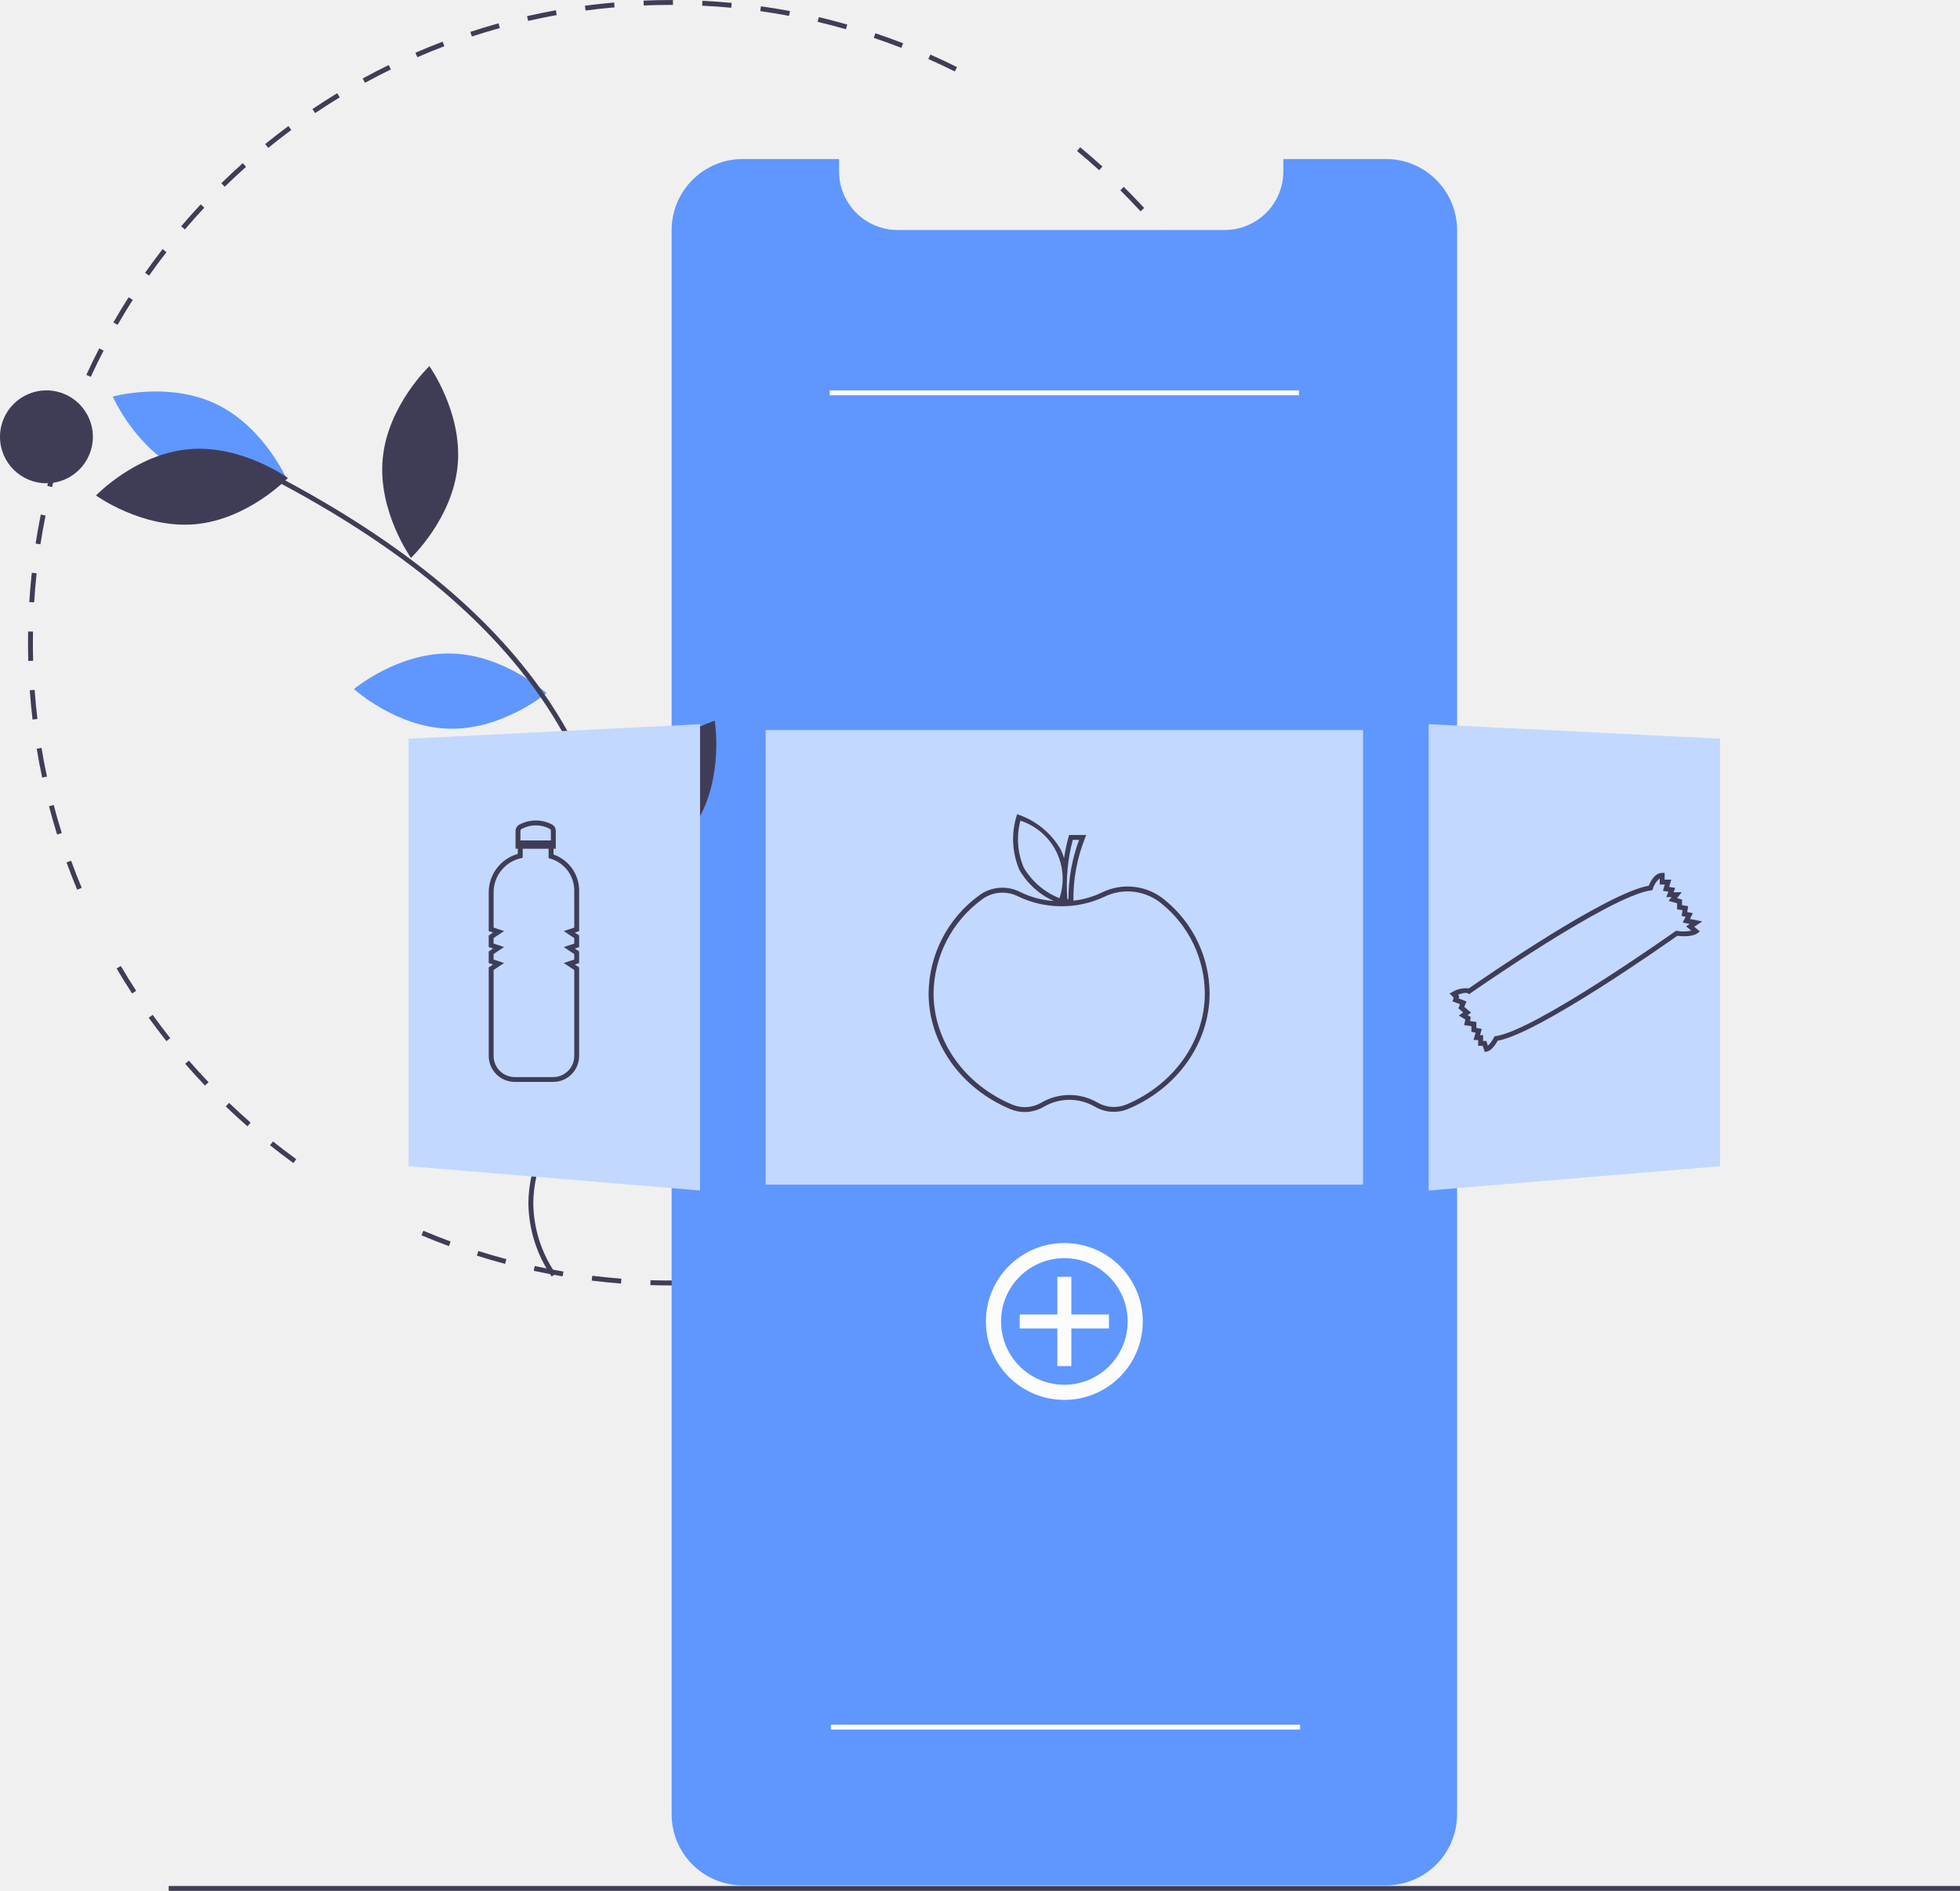
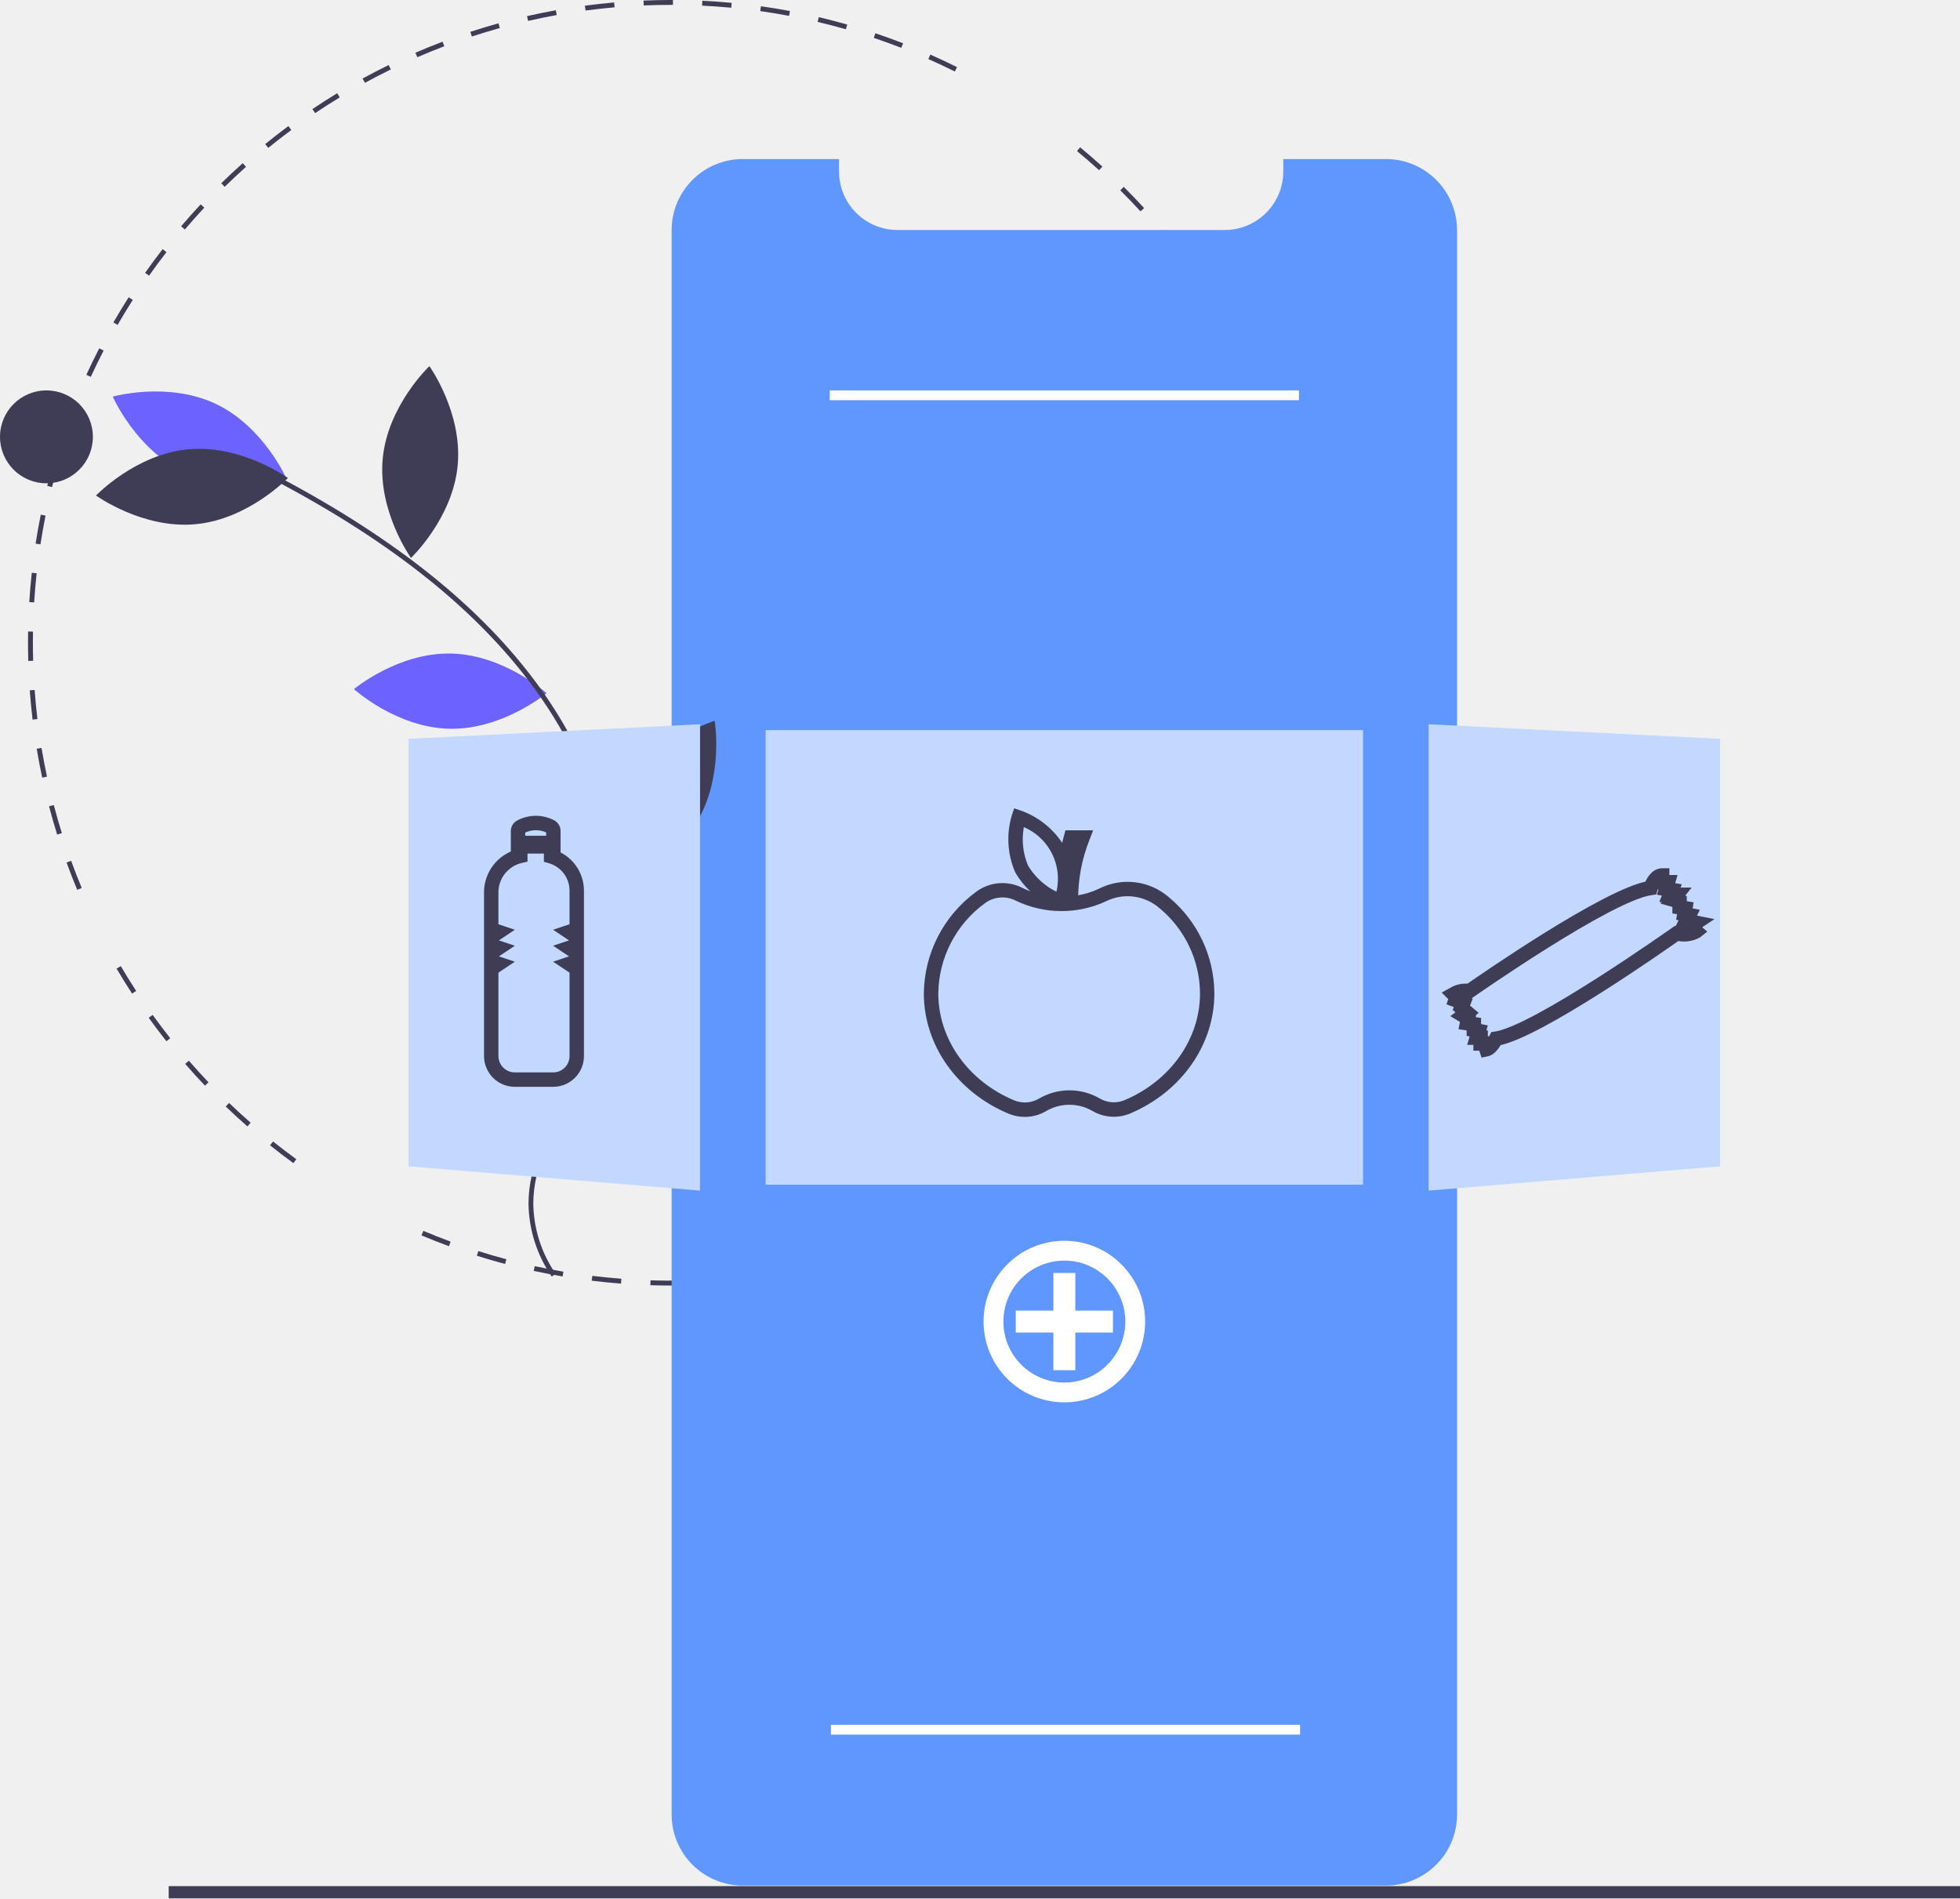
- <svg xmlns="http://www.w3.org/2000/svg" width="259.137" height="249.997" viewBox="0 0 259.137 249.997">
-   <g id="illustration" transform="translate(-852 1463)">
-     <path id="Path_2058" d="M181.2,187.336c-.9,0-1.8-.014-2.691-.042l.02-.646c1.276.04,2.579.051,3.861.033l.009.646Q181.8,187.336,181.2,187.336Zm5.087-.15-.038-.645c1.278-.075,2.573-.181,3.848-.315l.068.642c-1.285.135-2.589.242-3.877.317Zm-11.663-.1c-1.289-.1-2.591-.228-3.871-.385l.079-.641c1.27.156,2.563.284,3.842.382Zm19.4-.711-.1-.639c1.27-.193,2.55-.416,3.8-.665l.126.634c-1.263.251-2.552.477-3.832.67Zm-27.119-.236c-1.273-.216-2.559-.464-3.82-.738l.137-.632c1.252.272,2.527.518,3.791.732Zm34.749-1.28-.155-.627c1.247-.308,2.5-.649,3.726-1.013l.184.62c-1.235.366-2.5.71-3.754,1.02Zm-42.35-.371c-1.249-.332-2.506-.7-3.736-1.087l.195-.616c1.221.386,2.468.748,3.707,1.078Zm49.808-1.842-.212-.61c1.21-.421,2.426-.875,3.617-1.352l.24.6c-1.2.48-2.425.938-3.645,1.362Zm-57.236-.506c-1.213-.446-2.434-.927-3.628-1.43l.251-.6c1.185.5,2.4.977,3.6,1.419Zm64.45-2.381-.268-.588c1.162-.528,2.33-1.091,3.471-1.675l.294.576c-1.15.588-2.327,1.156-3.5,1.688Zm6.914-3.534-.32-.561c1.114-.636,2.226-1.3,3.305-1.987l.345.546c-1.087.688-2.207,1.362-3.33,2Zm6.567-4.154-.37-.529c1.049-.733,2.1-1.5,3.112-2.281l.394.512C231.918,170.559,230.863,171.333,229.806,172.071Zm-98.489-.91c-1.043-.758-2.085-1.551-3.1-2.359l.4-.5c1,.8,2.038,1.589,3.073,2.341Zm104.653-3.827-.416-.494c.978-.825,1.951-1.685,2.893-2.556l.439.475c-.949.877-1.929,1.744-2.915,2.575ZM125.235,166.3c-.971-.851-1.936-1.735-2.868-2.63l.447-.466c.925.888,1.882,1.766,2.846,2.61Zm116.445-4.252-.46-.454c.9-.913,1.793-1.859,2.65-2.809l.48.432C243.487,160.179,242.588,161.132,241.68,162.052Zm-122.058-1.135c-.891-.937-1.771-1.906-2.616-2.879l.488-.423c.838.966,1.712,1.927,2.6,2.857Zm127.267-4.646-.5-.41c.814-.991,1.616-2.014,2.384-3.04l.517.387c-.773,1.034-1.581,2.065-2.4,3.063Zm-132.364-1.227c-.8-1.011-1.588-2.055-2.342-3.1l.524-.377c.748,1.04,1.53,2.076,2.325,3.08Zm137.026-5.007-.535-.363c.721-1.061,1.426-2.153,2.1-3.246l.551.338c-.677,1.1-1.388,2.2-2.114,3.271Zm-141.566-1.3c-.7-1.079-1.393-2.19-2.048-3.3l.557-.328c.65,1.1,1.334,2.206,2.033,3.277ZM255.626,143.4l-.565-.312c.62-1.123,1.223-2.276,1.792-3.427l.579.287c-.573,1.16-1.181,2.322-1.806,3.453Zm3.451-6.986-.592-.259c.515-1.176,1.009-2.38,1.47-3.579l.6.232c-.464,1.208-.962,2.422-1.481,3.607Zm-156.349-1.394c-.5-1.189-.97-2.405-1.41-3.616l.607-.221c.437,1.2.907,2.408,1.4,3.588Zm159.143-5.886-.613-.2c.4-1.215.784-2.457,1.131-3.692l.622.175C262.661,126.659,262.277,127.911,261.871,129.135Zm-161.8-1.416c-.384-1.232-.746-2.49-1.074-3.74l.625-.164c.325,1.241.684,2.489,1.066,3.711Zm163.9-6.073-.629-.146c.289-1.245.554-2.517.786-3.78l.635.117c-.234,1.273-.5,2.554-.792,3.809ZM98.1,120.195c-.269-1.262-.513-2.548-.725-3.822l.637-.106c.21,1.265.452,2.541.719,3.793ZM265.386,114l-.641-.088c.174-1.266.321-2.556.436-3.836l.644.058c-.117,1.29-.265,2.59-.44,3.866ZM96.827,112.521c-.152-1.279-.277-2.582-.372-3.872l.645-.047c.094,1.281.218,2.573.369,3.843Zm169.262-6.271-.646-.029c.057-1.28.087-2.579.087-3.86h.646C266.176,103.652,266.147,104.96,266.088,106.25ZM96.259,104.763c-.022-.792-.033-1.6-.033-2.4q0-.746.013-1.489l.646.011q-.013.737-.013,1.478c0,.8.011,1.6.033,2.384Zm.779-7.738-.645-.04c.081-1.291.192-2.6.331-3.876l.642.07c-.138,1.271-.248,2.565-.328,3.847Zm168.074-3.942c-.129-1.274-.307-1.9-.494-3.163l.639-.094c.189,1.278.351,2.254.481,3.537ZM97.869,89.351l-.639-.1c.2-1.278.428-2.567.684-3.83l.633.128C98.294,86.8,98.065,88.083,97.869,89.351Zm166.1-3.236c-.246-1.261-.524-2.529-.827-3.771l.628-.153c.3,1.251.585,2.53.833,3.8ZM99.4,81.785l-.627-.157c.314-1.252.661-2.513,1.033-3.751l.619.186C100.056,79.291,99.711,80.543,99.4,81.785Zm162.74-3.171c-.36-1.23-.754-2.468-1.17-3.679l.611-.21c.42,1.22.817,2.468,1.18,3.707ZM101.624,74.382l-.61-.214c.429-1.222.893-2.449,1.378-3.648l.6.242c-.481,1.19-.942,2.408-1.368,3.62Zm158.006-3.068c-.471-1.189-.976-2.383-1.5-3.547l.589-.265c.529,1.174,1.037,2.376,1.512,3.575Zm-155.106-4.1-.587-.27c.54-1.175,1.114-2.354,1.707-3.5l.574.3C105.63,64.873,105.06,66.043,104.524,67.21ZM256.468,64.29c-.578-1.141-1.191-2.284-1.821-3.4l.562-.318c.635,1.122,1.252,2.274,1.835,3.423Zm-148.4-3.951-.56-.322c.645-1.119,1.324-2.24,2.021-3.33l.545.348c-.691,1.082-1.365,2.194-2.005,3.3Zm144.6-2.758c-.683-1.087-1.4-2.17-2.125-3.219l.531-.368c.733,1.057,1.454,2.148,2.142,3.243ZM112.23,53.826l-.528-.372c.745-1.057,1.524-2.11,2.315-3.13l.511.4C113.743,51.732,112.97,52.777,112.23,53.826Zm136.046-2.582c-.779-1.02-1.59-2.034-2.411-3.014l.5-.415c.827.987,1.645,2.009,2.429,3.036ZM116.965,47.722l-.492-.419c.836-.982,1.707-1.959,2.59-2.9l.472.441C118.659,45.777,117.795,46.748,116.965,47.722Zm126.354-2.394c-.868-.945-1.769-1.881-2.676-2.783l.456-.458c.914.909,1.822,1.852,2.7,2.8ZM122.233,42.077l-.452-.462c.924-.9,1.88-1.8,2.842-2.656l.43.482C124.1,40.293,123.15,41.18,122.233,42.077Zm115.611-2.191c-.951-.863-1.934-1.714-2.919-2.529l.412-.5c.993.822,1.983,1.679,2.941,2.549ZM127.99,36.936l-.408-.5c1-.814,2.032-1.617,3.07-2.386l.385.519C130.007,35.331,128.982,36.128,127.99,36.936Zm6.2-4.594-.361-.536c1.07-.72,2.171-1.424,3.273-2.1l.336.552c-1.093.665-2.187,1.365-3.248,2.079Zm6.587-4.007-.31-.567c1.132-.619,2.292-1.22,3.449-1.786l.284.581c-1.148.562-2.3,1.158-3.422,1.772Zm77.987-1.5c-1.15-.573-2.328-1.126-3.5-1.645l.261-.591c1.182.523,2.369,1.08,3.528,1.657ZM147.7,24.95l-.257-.593c1.183-.513,2.392-1,3.6-1.461l.229.6C150.07,23.953,148.87,24.441,147.7,24.95Zm63.99-1.239c-1.2-.464-2.421-.907-3.64-1.316l.206-.613c1.228.412,2.462.858,3.668,1.326Zm-56.782-1.5-.2-.614c1.228-.4,2.481-.782,3.724-1.126l.173.623C157.366,21.437,156.123,21.813,154.9,22.213Zm49.455-.961c-1.232-.351-2.489-.679-3.736-.972l.148-.629c1.256.3,2.523.626,3.765.98Zm-42.016-1.1-.144-.63c1.259-.288,2.541-.55,3.812-.779l.115.636c-1.26.228-2.533.488-3.782.773Zm34.5-.668c-1.258-.236-2.54-.446-3.81-.625l.09-.64c1.279.18,2.571.391,3.839.629Zm-26.906-.7-.086-.641c1.279-.171,2.58-.314,3.866-.426l.056.644C172.5,18.466,171.209,18.608,169.939,18.778Zm19.262-.371c-1.273-.12-2.568-.212-3.851-.274l.032-.646c1.292.063,2.6.156,3.88.277Zm-11.572-.3-.027-.646c1.188-.05,2.4-.075,3.6-.075h.292l0,.646H181.2c-1.191,0-2.392.025-3.571.074Z" transform="translate(759.478 -1480.386)" fill="#3f3d56" />
-     <path id="Path_2059" d="M463.441,91.874V301.307a9.415,9.415,0,0,1-9.412,9.405H369.006a9.4,9.4,0,0,1-9.412-9.405V91.874a9.411,9.411,0,0,1,9.413-9.412H381.73v1.632a7.75,7.75,0,0,0,7.749,7.751h43.243a7.686,7.686,0,0,0,4.594-1.512,7.2,7.2,0,0,0,.763-.64,7.727,7.727,0,0,0,2.391-5.6V82.462h13.56a9.409,9.409,0,0,1,9.412,9.412Z" transform="translate(581.204 -1524.436)" fill="#5f97ff" />
-     <rect id="Rectangle_606" width="78.986" height="60.096" transform="translate(953.228 -1366.475)" fill="#c2d8ff" />
-     <path id="Path_2060" d="M242.433,284.786c7.033.151,12.627,5.247,12.627,5.247s-5.808,4.852-12.84,4.7-12.627-5.247-12.627-5.247S235.4,284.635,242.433,284.786Z" transform="translate(669.201 -1661.387)" fill="#5f97ff" />
-     <path id="Path_2061" d="M140.278,188.209c6.354,3.018,13.639.972,13.639.972s-3.016-6.941-9.369-9.959-13.639-.972-13.639-.972S133.924,185.191,140.278,188.209Z" transform="translate(736.001 -1588.816)" fill="#5f97ff" />
-     <path id="Path_2062" d="M136.282,201.079c7-.64,13.136,3.8,13.136,3.8s-5.226,5.473-12.231,6.114-13.136-3.8-13.136-3.8S129.277,201.719,136.282,201.079Z" transform="translate(740.643 -1604.685)" fill="#3f3d56" />
-     <path id="Path_2063" d="M241.233,179.4c-.671,7,3.737,13.153,3.737,13.153s5.5-5.2,6.168-12.2S247.4,167.2,247.4,167.2,241.9,172.4,241.233,179.4Z" transform="translate(661.369 -1581.792)" fill="#3f3d56" />
-     <path id="Path_2064" d="M337.995,320.565c-3.674,6-2.41,13.46-2.41,13.46s7.221-2.264,10.9-8.262,2.41-13.46,2.41-13.46S341.669,314.567,337.995,320.565Z" transform="translate(597.598 -1680.016)" fill="#3f3d56" />
-     <path id="Path_2065" d="M234.213,318.229l.535-.362a16.775,16.775,0,0,1-2.961-9.3c.015-4.865,2.4-9.365,4.716-13.717.429-.808.857-1.613,1.268-2.418a52.774,52.774,0,0,0,4.1-10.3c3.585-13.321.055-29.038-9.441-42.042C224.9,229.767,213.672,220.746,198.1,212.5l-.3.571c15.479,8.194,26.637,17.153,34.111,27.388,9.382,12.848,12.873,28.359,9.338,41.493a52.147,52.147,0,0,1-4.056,10.178c-.41.8-.836,1.6-1.263,2.409-2.348,4.421-4.776,8.993-4.791,14.018a17.427,17.427,0,0,0,3.071,9.667Z" transform="translate(690.721 -1612.462)" fill="#3f3d56" />
-     <circle id="Ellipse_67" cx="6.139" cy="6.139" r="6.139" transform="translate(852 -1411.386)" fill="#3f3d56" />
-     <path id="Path_2066" d="M205.729,357.988l-38.536-3.211V298.258l38.536-1.927Z" transform="translate(738.827 -1663.587)" fill="#c2d8ff" />
-     <path id="Path_2067" d="M584.61,357.988l38.536-3.211V298.258l-38.536-1.927Z" transform="translate(456.277 -1663.587)" fill="#c2d8ff" />
-     <path id="Path_2068" d="M496.1,362.013a7.7,7.7,0,0,0-8.449-1.074,11.4,11.4,0,0,1-3.75,1.073,21.706,21.706,0,0,1,1.525-8.244l.17-.44h-2.265l-.065.238a25.083,25.083,0,0,0-.6,2.819,7.3,7.3,0,0,0-.474-1.2,10.362,10.362,0,0,0-5.415-4.491l-.313-.107-.1.315a10.364,10.364,0,0,0,.393,7.024,9.813,9.813,0,0,0,4.559,4.132,11.719,11.719,0,0,1-4.432-1.186,5.169,5.169,0,0,0-5.473.462,16.241,16.241,0,0,0-6.654,12.924c0,6.568,4.253,12.583,10.836,15.324a4.875,4.875,0,0,0,1.873.372,4.969,4.969,0,0,0,2.537-.7,6.71,6.71,0,0,1,6.722-.013,4.957,4.957,0,0,0,4.414.311c6.544-2.751,10.773-8.756,10.773-15.3A16.008,16.008,0,0,0,496.1,362.013Zm-12.275-8.039h.832a22.28,22.28,0,0,0-1.407,7.832H483.1a23.506,23.506,0,0,1,.724-7.832Zm-6.487,3.664a9.6,9.6,0,0,1-.443-6.2,8.066,8.066,0,0,1,5.167,10.247,9.6,9.6,0,0,1-4.724-4.043ZM490.9,388.963a4.3,4.3,0,0,1-3.835-.272,7.355,7.355,0,0,0-7.381.015,4.3,4.3,0,0,1-3.832.283c-6.341-2.64-10.438-8.421-10.438-14.727a15.6,15.6,0,0,1,6.4-12.409,4.476,4.476,0,0,1,2.709-.9,4.529,4.529,0,0,1,2.076.5,13.339,13.339,0,0,0,11.346.067,7.053,7.053,0,0,1,7.741.986,15.369,15.369,0,0,1,5.593,11.758c0,6.281-4.074,12.051-10.378,14.7Z" transform="translate(510.014 -1705.932)" fill="#3f3d56" />
-     <path id="Path_2069" d="M293.325,357.629v-.758h.3v-2.363a.956.956,0,0,0-.511-.852,4.6,4.6,0,0,0-4.26,0,.963.963,0,0,0-.55.871v2.34h.3v.687a5.266,5.266,0,0,0-3.845,5.091v5.113l.574.192-.574.383v1.537l.574.192-.574.383v1.537l.574.191-.574.383v11.7a3.447,3.447,0,0,0,3.443,3.443h5.076a3.439,3.439,0,0,0,3.435-3.435V372.558l-.574-.383.574-.191v-1.537l-.574-.383.574-.192v-1.537l-.574-.383.574-.192v-5.378A5.055,5.055,0,0,0,293.325,357.629Zm-4.2-3.385a3.935,3.935,0,0,1,3.687-.016.315.315,0,0,1,.164.279v1.265h-4.028V354.53a.315.315,0,0,1,.177-.286Zm6.942,13.052-1.386.462,1.386.924v.725l-1.386.462,1.386.924v.725l-1.386.462,1.386.924V384.27a2.792,2.792,0,0,1-2.789,2.789h-5.076a2.8,2.8,0,0,1-2.8-2.8V372.9l1.386-.924-1.386-.462v-.725l1.386-.924-1.386-.462v-.725l1.386-.924-1.386-.462v-4.647A4.624,4.624,0,0,1,289,358.123l.25-.058v-1.194h3.425v1.237l.233.068a4.4,4.4,0,0,1,3.16,4.209Z" transform="translate(631.857 -1707.654)" fill="#3f3d56" />
-     <path id="Path_2070" d="M711.339,380.995l-1.627-.325.383-.766-.746-.149.129-.776-.815-.136v-.736l-.661-.189.628-.784h-1.089l.228-.568-.805-.134.273-.958h-.871v-.894h-.323c-1.018,0-1.586,1.209-1.772,1.693-5.62.98-21.936,12.282-23.8,13.581a3.371,3.371,0,0,0-2.161.468l-.379.207.547.547-.163.489,1,.376-.22.55.632.527-.568.426.855.513-.15.75.955.137v.75l.554.111-.276.969h.616v.766h.6l.272.816.279-.056c.65-.13,1.207-1.029,1.424-1.428,5.412-.966,22.121-12.721,23.747-13.873,1.9.228,2.6-.28,2.671-.339l.309-.247-.738-.615ZM708,382.243l-.126-.017-.1.074c-.185.131-18.509,13.113-23.733,13.859l-.168.024-.076.151a3.879,3.879,0,0,1-.8,1.093l-.211-.633h-.42v-.766h-.405l.234-.818-.722-.144v-.781l-.833-.119.105-.527-.422-.253.453-.34-.9-.749.291-.727-1.039-.39.092-.277-.2-.2c.485-.2,1.072-.352,1.324-.2l.18.108.172-.12c.183-.129,18.383-12.858,23.86-13.6l.2-.028.061-.2a2.631,2.631,0,0,1,.9-1.341v.8h.661l-.237.83.727.121-.284.709h.7l-.394.493,1.126.322v.8l.718.12-.126.756.531.106-.383.766.926.185-.477.318.686.572a5.161,5.161,0,0,1-1.891.031Z" transform="translate(365.72 -1722.171)" fill="#3f3d56" />
-     <circle id="Ellipse_68" cx="9.37" cy="9.37" r="9.37" transform="translate(983.351 -1297.655)" fill="none" stroke="#fcfcfc" stroke-width="2" />
-     <path id="Path_2071" d="M429.076,527.461H424.1v-4.974h-1.851v4.974h-4.974v1.851h4.974v4.974H424.1v-4.974h4.974Z" transform="translate(569.545 -1816.672)" fill="#fcfcfc" />
-     <rect id="Rectangle_607" width="236.832" height="0.646" transform="translate(874.306 -1213.649)" fill="#3f3d56" />
-     <rect id="Rectangle_608" width="62.035" height="0.646" transform="translate(961.704 -1411.386)" fill="#fcfcfc" />
-     <rect id="Rectangle_609" width="62.035" height="0.646" transform="translate(961.854 -1234.974)" fill="#fcfcfc" />
+ <svg xmlns="http://www.w3.org/2000/svg" width="247.138" height="239.345" viewBox="0 0 247.138 239.345">
+   <g id="Group_280" transform="translate(-781 1227)">
+     <path id="Path_2058" d="M177.266,179.467c-.855,0-1.719-.014-2.566-.04l.019-.616c1.217.038,2.459.048,3.682.032l.008.616Q177.839,179.466,177.266,179.467Zm4.852-.143-.036-.615c1.219-.072,2.454-.173,3.67-.3l.064.613c-1.225.129-2.469.231-3.7.3Zm-11.122-.1c-1.229-.094-2.471-.218-3.692-.367l.075-.611c1.211.148,2.444.271,3.664.364Zm18.5-.678-.092-.609c1.211-.184,2.432-.4,3.627-.635l.12.6c-1.2.239-2.434.454-3.654.639Zm-25.864-.225c-1.214-.206-2.44-.442-3.643-.7l.131-.6c1.194.259,2.41.494,3.615.7Zm33.14-1.221-.148-.6c1.189-.294,2.384-.619,3.553-.966l.175.591c-1.178.349-2.382.677-3.58.973Zm-40.389-.353c-1.191-.317-2.39-.665-3.563-1.036l.186-.587c1.164.368,2.354.714,3.535,1.028Zm47.5-1.757-.2-.582c1.154-.4,2.314-.835,3.449-1.289l.229.572c-1.144.458-2.313.895-3.476,1.3Zm-54.585-.483c-1.157-.425-2.321-.884-3.46-1.364l.239-.568c1.13.476,2.285.931,3.433,1.354Zm61.466-2.27-.255-.561c1.108-.5,2.222-1.041,3.31-1.6l.28.549c-1.1.561-2.219,1.1-3.335,1.61Zm6.594-3.371-.305-.535c1.063-.606,2.123-1.244,3.152-1.895l.329.521c-1.037.656-2.105,1.3-3.176,1.909Zm6.262-3.962-.353-.5c1-.7,2-1.431,2.968-2.176l.376.489C225.635,163.467,224.629,164.2,223.62,164.908Zm-93.929-.868c-.995-.723-1.988-1.479-2.953-2.25l.385-.481c.958.765,1.944,1.516,2.931,2.233Zm99.807-3.65-.4-.471c.933-.787,1.861-1.607,2.759-2.437l.418.453c-.9.837-1.84,1.663-2.78,2.456Zm-105.608-.982c-.926-.811-1.847-1.655-2.735-2.508l.427-.445c.882.847,1.8,1.684,2.715,2.489Zm111.053-4.055-.439-.433c.86-.871,1.71-1.773,2.527-2.679l.458.412C236.668,153.567,235.811,154.475,234.945,155.353Zm-116.406-1.082c-.85-.894-1.689-1.818-2.495-2.746l.466-.4c.8.921,1.632,1.838,2.476,2.725Zm121.374-4.431-.476-.391c.777-.945,1.541-1.92,2.273-2.9l.494.369c-.738.986-1.508,1.97-2.291,2.921Zm-126.235-1.17c-.763-.964-1.515-1.96-2.234-2.96l.5-.36c.714.992,1.459,1.98,2.217,2.937ZM244.358,143.9l-.51-.346c.687-1.012,1.36-2.053,2-3.1l.525.323c-.646,1.051-1.324,2.1-2.016,3.119Zm-135.011-1.242c-.671-1.029-1.329-2.089-1.954-3.149l.531-.313c.62,1.052,1.272,2.1,1.939,3.125Zm138.9-5.088-.539-.3c.592-1.071,1.166-2.17,1.709-3.268l.553.273c-.546,1.106-1.126,2.214-1.722,3.293Zm3.291-6.662-.565-.247c.491-1.122.963-2.27,1.4-3.414l.575.221c-.442,1.152-.918,2.31-1.412,3.44Zm-149.109-1.33c-.472-1.134-.925-2.294-1.345-3.448l.579-.211c.416,1.146.865,2.3,1.334,3.422ZM254.2,123.961l-.585-.194c.385-1.159.747-2.343,1.078-3.521l.593.167C254.954,121.6,254.588,122.793,254.2,123.961ZM99.9,122.61c-.367-1.174-.711-2.374-1.024-3.566l.6-.156c.31,1.183.652,2.374,1.016,3.539Zm156.314-5.791-.6-.14c.276-1.188.528-2.4.75-3.6l.606.111c-.223,1.214-.478,2.436-.756,3.633Zm-158.2-1.385c-.257-1.2-.49-2.43-.691-3.645l.608-.1c.2,1.206.431,2.423.686,3.618Zm159.539-5.911-.611-.084c.166-1.207.306-2.438.416-3.658l.614.055c-.111,1.23-.253,2.47-.419,3.687ZM96.8,108.116c-.145-1.22-.265-2.462-.355-3.693l.615-.045c.089,1.221.208,2.454.352,3.665Zm161.424-5.981-.616-.028c.055-1.221.083-2.46.083-3.681h.616C258.306,99.657,258.278,100.9,258.223,102.135ZM96.257,100.717c-.021-.756-.032-1.527-.032-2.291q0-.711.012-1.42l.616.011q-.012.7-.012,1.409c0,.759.011,1.524.032,2.274ZM97,93.338l-.615-.039c.077-1.231.183-2.475.315-3.7l.613.066c-.131,1.213-.237,2.447-.313,3.669Zm160.292-3.76c-.123-1.215-.292-1.807-.471-3.017l.61-.09c.18,1.219.334,2.149.459,3.373Zm-159.5-3.559-.609-.094c.189-1.219.408-2.448.652-3.653l.6.122C98.2,83.589,97.98,84.809,97.793,86.019ZM256.2,82.933c-.235-1.2-.5-2.412-.788-3.6l.6-.146c.29,1.193.558,2.413.794,3.624ZM99.253,78.8l-.6-.15c.3-1.194.631-2.4.985-3.577l.59.177C99.879,76.424,99.55,77.619,99.253,78.8Zm155.2-3.024c-.344-1.173-.719-2.354-1.116-3.509l.583-.2c.4,1.164.779,2.353,1.125,3.536ZM101.374,71.743l-.581-.2c.41-1.165.852-2.336,1.314-3.479l.571.231c-.459,1.135-.9,2.3-1.3,3.452Zm150.69-2.926c-.45-1.134-.931-2.272-1.431-3.383l.562-.253c.5,1.119.989,2.266,1.442,3.409ZM104.14,64.9l-.56-.257c.515-1.121,1.063-2.245,1.628-3.341l.548.283C105.195,62.675,104.651,63.79,104.14,64.9Zm144.908-2.784c-.552-1.088-1.136-2.178-1.737-3.24l.536-.3c.606,1.07,1.194,2.169,1.75,3.265ZM107.523,58.35l-.534-.308c.615-1.067,1.263-2.136,1.927-3.176l.519.332c-.659,1.032-1.3,2.092-1.912,3.152Zm137.9-2.63c-.651-1.037-1.333-2.069-2.027-3.07l.506-.351c.7,1.008,1.386,2.048,2.042,3.093ZM111.489,52.138l-.5-.355c.71-1.008,1.453-2.012,2.208-2.985l.487.378C112.932,50.142,112.194,51.138,111.489,52.138Zm129.746-2.463c-.743-.973-1.516-1.94-2.3-2.874l.472-.4c.789.942,1.568,1.916,2.317,2.9ZM116,46.317l-.469-.4c.8-.936,1.628-1.869,2.47-2.77l.45.42C117.621,44.463,116.8,45.388,116,46.317Zm120.5-2.283c-.828-.9-1.687-1.794-2.552-2.654l.435-.437c.872.867,1.737,1.767,2.571,2.674Zm-115.479-3.1-.431-.441c.881-.862,1.793-1.714,2.71-2.533l.41.46C122.808,39.232,121.9,40.078,121.029,40.933Zm110.257-2.089c-.907-.823-1.844-1.634-2.784-2.412l.393-.475c.947.784,1.891,1.6,2.805,2.431ZM126.519,36.031l-.389-.478c.953-.776,1.938-1.542,2.928-2.275l.367.5C128.443,34.5,127.465,35.26,126.519,36.031Zm5.911-4.381-.344-.511c1.02-.686,2.07-1.358,3.122-2l.32.527c-1.043.635-2.085,1.3-3.1,1.983Zm6.282-3.821-.3-.541c1.079-.591,2.186-1.163,3.289-1.7l.271.554c-1.095.535-2.193,1.1-3.264,1.69ZM213.087,26.4c-1.1-.546-2.22-1.074-3.339-1.569l.249-.564c1.128.5,2.26,1.03,3.365,1.581Zm-67.774-1.8-.245-.565c1.128-.489,2.282-.958,3.429-1.394l.219.576C147.577,23.649,146.432,24.115,145.313,24.6Zm61.027-1.182c-1.141-.442-2.309-.865-3.471-1.255l.2-.584c1.171.393,2.348.818,3.5,1.265Zm-54.153-1.429L152,21.4c1.171-.384,2.366-.746,3.551-1.074l.165.594C154.535,21.249,153.349,21.608,152.187,21.989Zm47.165-.916c-1.175-.335-2.374-.647-3.563-.927l.141-.6c1.2.282,2.406.6,3.591.934Zm-40.071-1.052-.137-.6c1.2-.274,2.424-.524,3.635-.743l.11.606c-1.2.217-2.416.465-3.607.737Zm32.905-.637c-1.2-.225-2.422-.426-3.633-.6l.085-.61c1.22.171,2.452.373,3.662.6Zm-25.66-.671-.082-.611c1.22-.163,2.461-.3,3.687-.407l.054.614C168.968,18.416,167.737,18.552,166.526,18.713Zm18.37-.354c-1.214-.114-2.449-.2-3.673-.262l.03-.616c1.232.06,2.477.149,3.7.264Zm-11.036-.286-.026-.616c1.133-.047,2.287-.071,3.431-.072h.279l0,.616h-.277c-1.136,0-2.282.024-3.405.071Z" transform="translate(688.307 -1244.386)" fill="#3f3d56" />
+     <path id="Path_2059" d="M458.633,91.438V291.173a8.979,8.979,0,0,1-8.976,8.97H368.57a8.961,8.961,0,0,1-8.976-8.97V91.438a8.975,8.975,0,0,1,8.977-8.976H380.7v1.556a7.391,7.391,0,0,0,7.39,7.392h41.24a7.33,7.33,0,0,0,4.382-1.442,6.862,6.862,0,0,0,.727-.61,7.37,7.37,0,0,0,2.28-5.34V82.462h12.933a8.973,8.973,0,0,1,8.976,8.976Z" transform="translate(506.092 -1289.41)" fill="#5f97ff" />
+     <rect id="Rectangle_606" width="75.329" height="57.314" transform="translate(877.541 -1134.945)" fill="#c2d8ff" />
+     <path id="Path_2060" d="M241.839,284.786c6.707.144,12.042,5,12.042,5s-5.539,4.627-12.246,4.483-12.042-5-12.042-5S235.132,284.642,241.839,284.786Z" transform="translate(596.035 -1429.387)" fill="#6c63ff" />
+     <path id="Path_2061" d="M139.844,187.717c6.059,2.879,13.008.927,13.008.927s-2.876-6.619-8.935-9.5-13.008-.927-13.008-.927S133.785,184.838,139.844,187.717Z" transform="translate(664.31 -1355.213)" fill="#6c63ff" />
+     <path id="Path_2062" d="M135.716,201.076c6.681-.611,12.528,3.62,12.528,3.62s-4.984,5.22-11.664,5.831-12.528-3.62-12.528-3.62S129.035,201.686,135.716,201.076Z" transform="translate(669.055 -1371.432)" fill="#3f3d56" />
+     <path id="Path_2063" d="M241.23,178.833c-.64,6.678,3.564,12.544,3.564,12.544s5.242-4.961,5.883-11.638-3.564-12.544-3.564-12.544S241.87,172.155,241.23,178.833Z" transform="translate(588.029 -1348.033)" fill="#3f3d56" />
+     <path id="Path_2064" d="M337.874,320.183c-3.5,5.721-2.3,12.836-2.3,12.836s6.887-2.159,10.391-7.88,2.3-12.836,2.3-12.836S341.377,314.462,337.874,320.183Z" transform="translate(522.848 -1448.428)" fill="#3f3d56" />
+     <path id="Path_2065" d="M232.527,313.333l.511-.345a16,16,0,0,1-2.824-8.872c.014-4.64,2.293-8.931,4.5-13.082.409-.77.817-1.538,1.209-2.306a50.329,50.329,0,0,0,3.915-9.827c3.419-12.7.053-27.693-9-40.1-7.184-9.838-17.894-18.442-32.741-26.3l-.288.545c14.762,7.815,25.4,16.359,32.531,26.12,8.947,12.253,12.277,27.046,8.906,39.572a49.733,49.733,0,0,1-3.868,9.707c-.391.764-.8,1.529-1.2,2.3-2.239,4.216-4.555,8.576-4.569,13.369a16.62,16.62,0,0,0,2.929,9.219Z" transform="translate(618.03 -1379.381)" fill="#3f3d56" />
+     <circle id="Ellipse_67" cx="5.855" cy="5.855" r="5.855" transform="translate(781 -1177.776)" fill="#3f3d56" />
+     <path id="Path_2066" d="M203.944,355.133l-36.751-3.063v-53.9l36.751-1.837Z" transform="translate(665.326 -1432.02)" fill="#c2d8ff" />
+     <path id="Path_2067" d="M584.61,355.133l36.751-3.063v-53.9l-36.751-1.837Z" transform="translate(376.531 -1432.02)" fill="#c2d8ff" />
+     <path id="Path_2068" d="M494.651,361.484a7.343,7.343,0,0,0-8.058-1.024,10.875,10.875,0,0,1-3.577,1.023,20.7,20.7,0,0,1,1.454-7.862l.162-.419h-2.16l-.062.227a23.894,23.894,0,0,0-.568,2.688,6.969,6.969,0,0,0-.452-1.141,9.882,9.882,0,0,0-5.164-4.283l-.3-.1-.1.3a9.883,9.883,0,0,0,.375,6.7,9.358,9.358,0,0,0,4.348,3.941,11.175,11.175,0,0,1-4.227-1.131,4.93,4.93,0,0,0-5.219.441,15.489,15.489,0,0,0-6.346,12.325c0,6.264,4.056,12,10.334,14.614a4.649,4.649,0,0,0,1.787.355,4.74,4.74,0,0,0,2.42-.664,6.4,6.4,0,0,1,6.411-.012,4.727,4.727,0,0,0,4.209.3c6.241-2.624,10.274-8.35,10.274-14.589A15.267,15.267,0,0,0,494.651,361.484Zm-11.706-7.667h.793a21.247,21.247,0,0,0-1.342,7.47h-.142a22.416,22.416,0,0,1,.691-7.469Zm-6.186,3.495a9.156,9.156,0,0,1-.423-5.916,7.692,7.692,0,0,1,4.928,9.772,9.154,9.154,0,0,1-4.505-3.856Zm12.928,29.874a4.105,4.105,0,0,1-3.658-.26,7.015,7.015,0,0,0-7.039.015,4.1,4.1,0,0,1-3.654.27c-6.048-2.518-9.955-8.031-9.955-14.045a14.878,14.878,0,0,1,6.1-11.835,4.27,4.27,0,0,1,2.584-.863,4.319,4.319,0,0,1,1.98.479,12.721,12.721,0,0,0,10.821.064,6.727,6.727,0,0,1,7.382.94,14.658,14.658,0,0,1,5.334,11.214c0,5.99-3.885,11.493-9.9,14.021Z" transform="translate(433.329 -1474.917)" fill="#3f3d56" stroke="#3f3d56" stroke-width="1.2" />
+     <path id="Path_2069" d="M292.929,357.421V356.7h.288v-2.254a.912.912,0,0,0-.487-.813,4.385,4.385,0,0,0-4.062,0,.919.919,0,0,0-.524.831V356.7h.288v.655a5.022,5.022,0,0,0-3.667,4.856v4.877l.548.183-.548.365V369.1l.548.183-.548.365v1.465l.548.183-.548.365V382.82a3.288,3.288,0,0,0,3.284,3.284h4.841a3.28,3.28,0,0,0,3.276-3.276V371.659l-.548-.365.548-.183v-1.465l-.548-.365.548-.183v-1.465l-.548-.365.548-.183v-5.129a4.821,4.821,0,0,0-3.236-4.535Zm-4-3.228a3.752,3.752,0,0,1,3.516-.015.3.3,0,0,1,.156.266v1.206h-3.841v-1.184a.3.3,0,0,1,.169-.273Zm6.62,12.448-1.322.441,1.322.881v.691l-1.322.441,1.322.881v.691l-1.322.44,1.322.881v10.839a2.663,2.663,0,0,1-2.66,2.66h-4.841a2.671,2.671,0,0,1-2.667-2.668V371.989l1.322-.881-1.322-.44v-.691l1.322-.881-1.322-.441v-.692l1.322-.881-1.322-.441v-4.432a4.41,4.41,0,0,1,3.428-4.317l.239-.055V356.7h3.266v1.18l.222.065a4.2,4.2,0,0,1,3.013,4.014Z" transform="translate(557.865 -1476.677)" fill="#3f3d56" stroke="#3f3d56" stroke-width="1.2" />
+     <path id="Path_2070" d="M709.792,380.7l-1.552-.31.365-.731-.712-.142.123-.74-.777-.13v-.7l-.63-.18.6-.748H706.17l.217-.542-.768-.128.261-.913h-.831v-.852h-.308c-.971,0-1.512,1.153-1.69,1.615-5.359.935-20.92,11.713-22.7,12.952a3.215,3.215,0,0,0-2.061.446l-.362.2.522.522-.156.466.958.359-.21.524.6.5-.542.407.815.489-.143.715.911.13v.716l.529.106-.264.924h.587v.731h.573l.26.778.267-.054c.62-.124,1.151-.982,1.358-1.362,5.161-.921,21.1-12.132,22.648-13.23a3.534,3.534,0,0,0,2.547-.324l.295-.236-.7-.586Zm-3.184,1.19-.12-.016-.1.07c-.176.125-17.652,12.506-22.634,13.218l-.16.023-.072.144a3.7,3.7,0,0,1-.762,1.042l-.2-.6h-.4v-.731h-.387l.223-.781-.689-.138v-.745l-.794-.113.1-.5-.4-.241.432-.324-.858-.715.277-.693-.991-.372.088-.264-.191-.192c.463-.192,1.023-.335,1.263-.192l.172.1.164-.115c.175-.123,17.532-12.263,22.755-12.975l.195-.027.058-.188a2.509,2.509,0,0,1,.858-1.279v.766h.63l-.226.791.693.116-.271.676h.667l-.376.47,1.074.307v.759l.684.114-.12.721.506.1-.365.731.883.177-.455.3.654.545a4.922,4.922,0,0,1-1.8.029Z" transform="translate(285.846 -1491.515)" fill="#3f3d56" stroke="#3f3d56" stroke-width="1.2" />
+     <circle id="Ellipse_68" cx="8.936" cy="8.936" r="8.936" transform="translate(906.269 -1069.312)" fill="none" stroke="#fff" stroke-width="2.5" />
+     <path id="Path_2071" d="M428.53,527.231h-4.744v-4.744h-1.765v4.744h-4.744V529h4.744v4.744h1.765V529h4.744Z" transform="translate(492.302 -1588.489)" fill="#fff" stroke="#fff" stroke-width="1" />
+     <rect id="Rectangle_607" width="225.865" height="1.541" transform="translate(802.273 -989.196)" fill="#3f3d56" />
+     <rect id="Rectangle_608" width="59.163" height="1.233" transform="translate(885.624 -1177.776)" fill="#fff" />
+     <rect id="Rectangle_609" width="59.163" height="1.233" transform="translate(885.767 -1009.533)" fill="#fff" />
  </g>
</svg>
